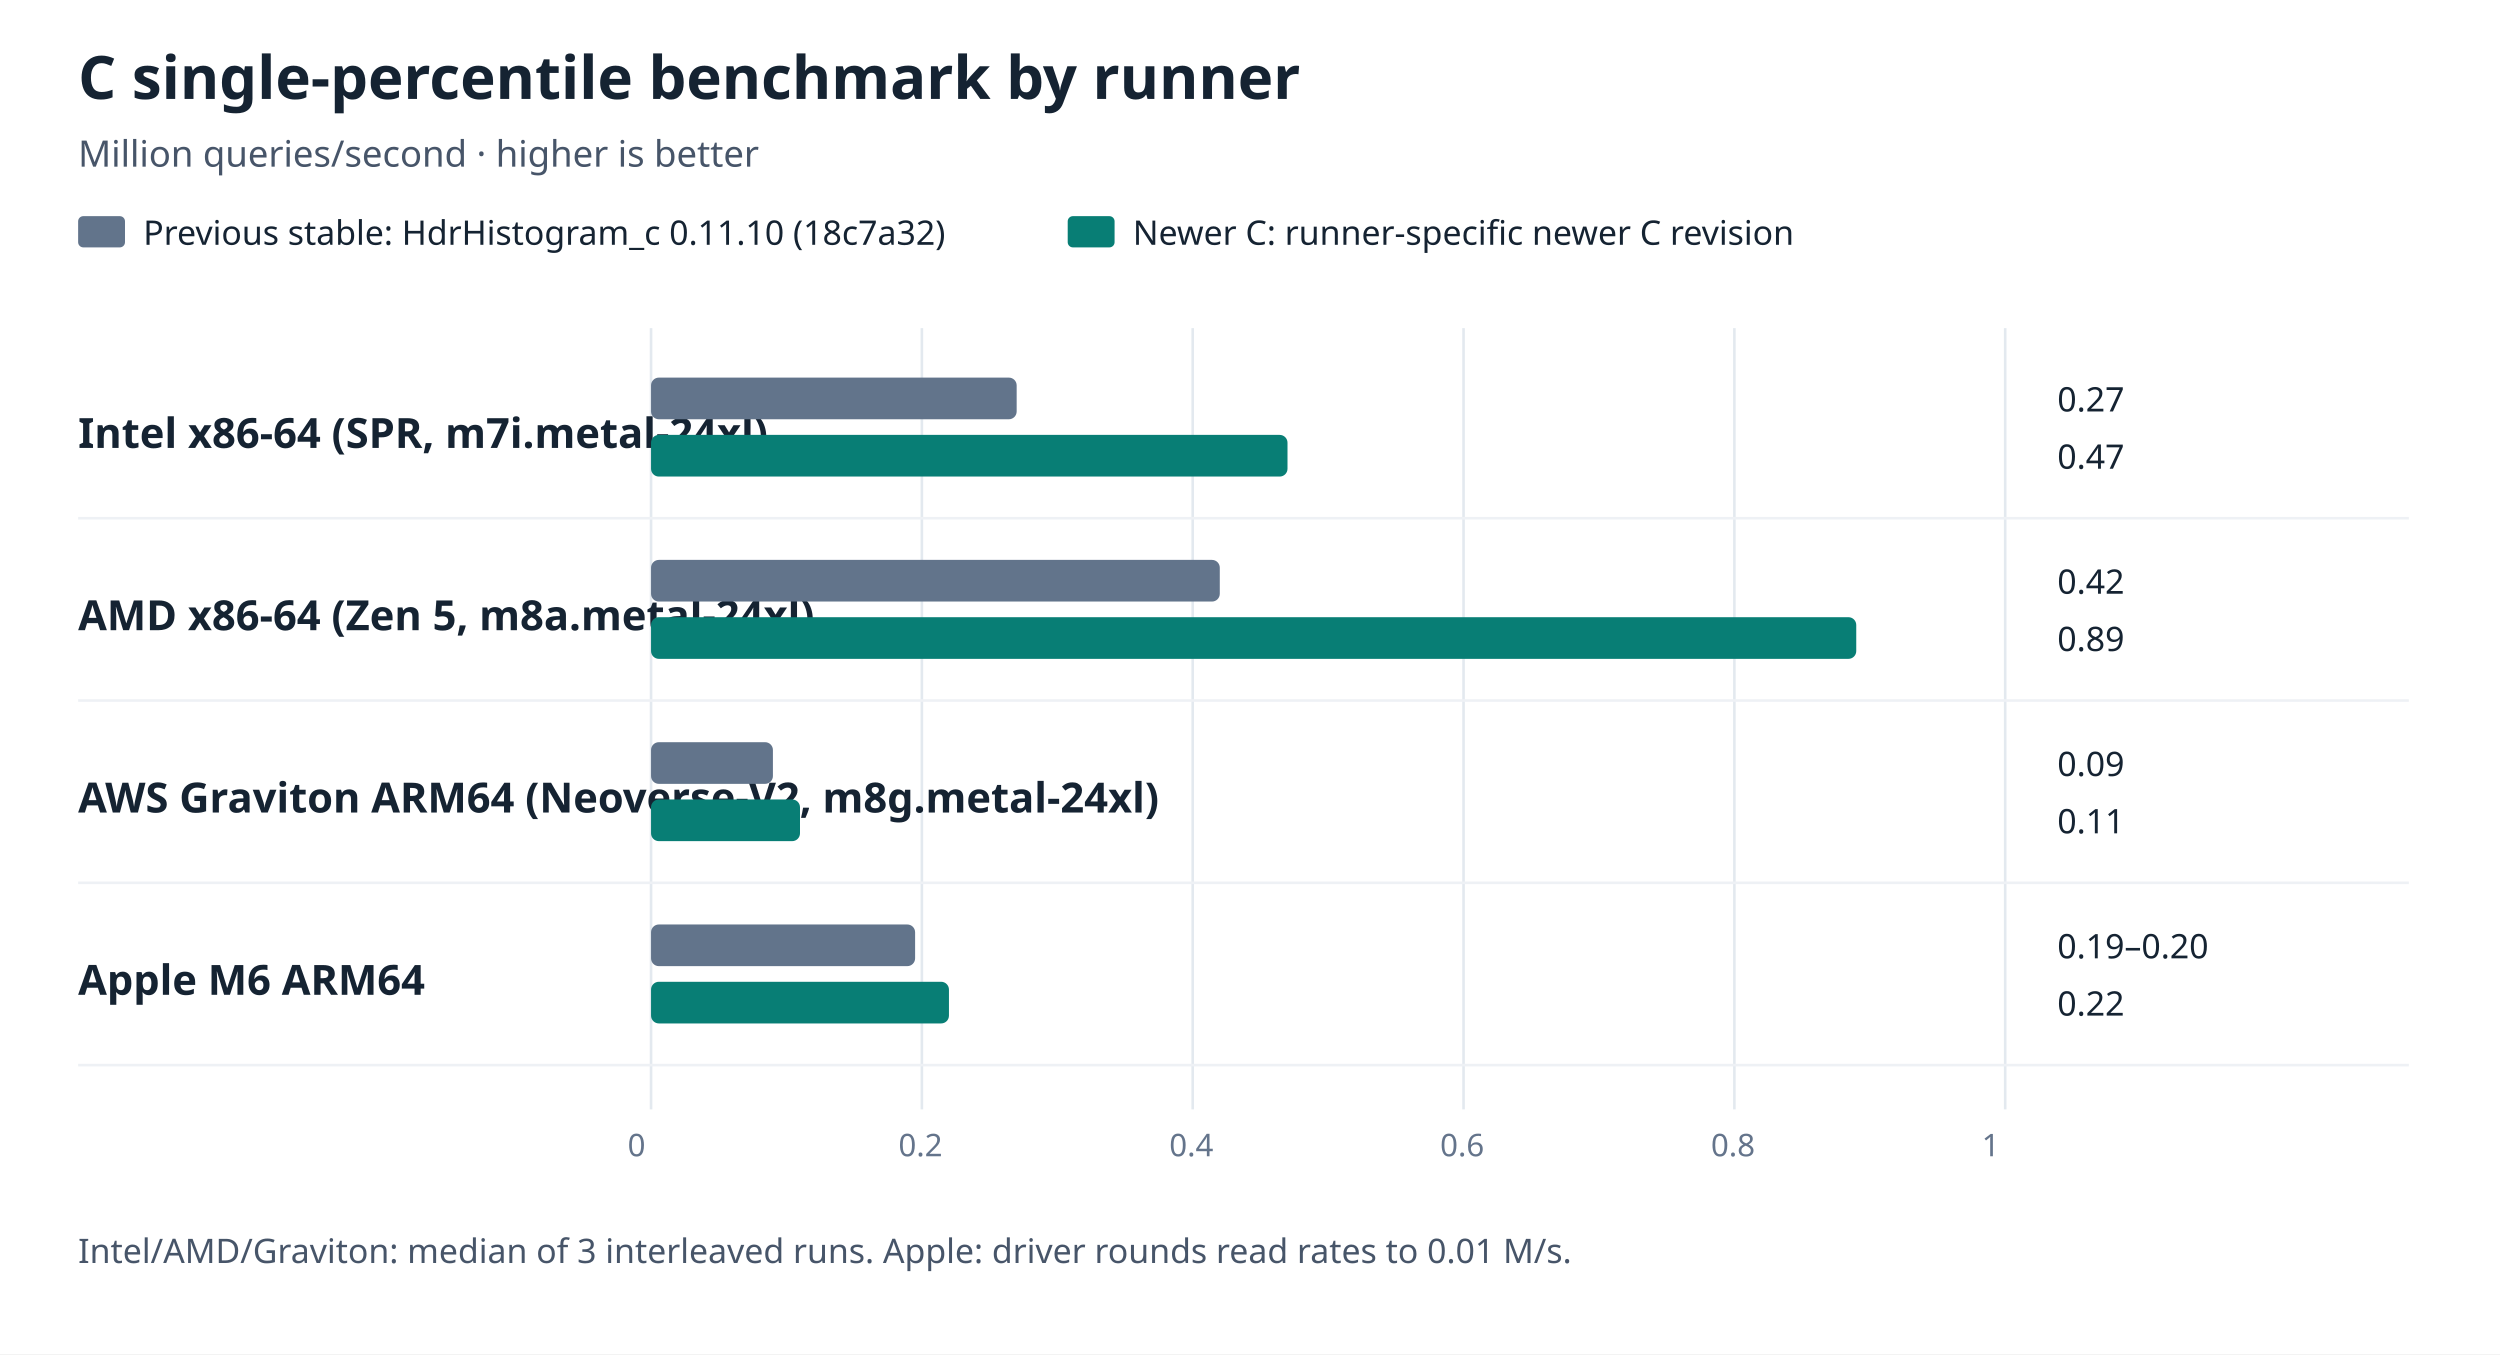
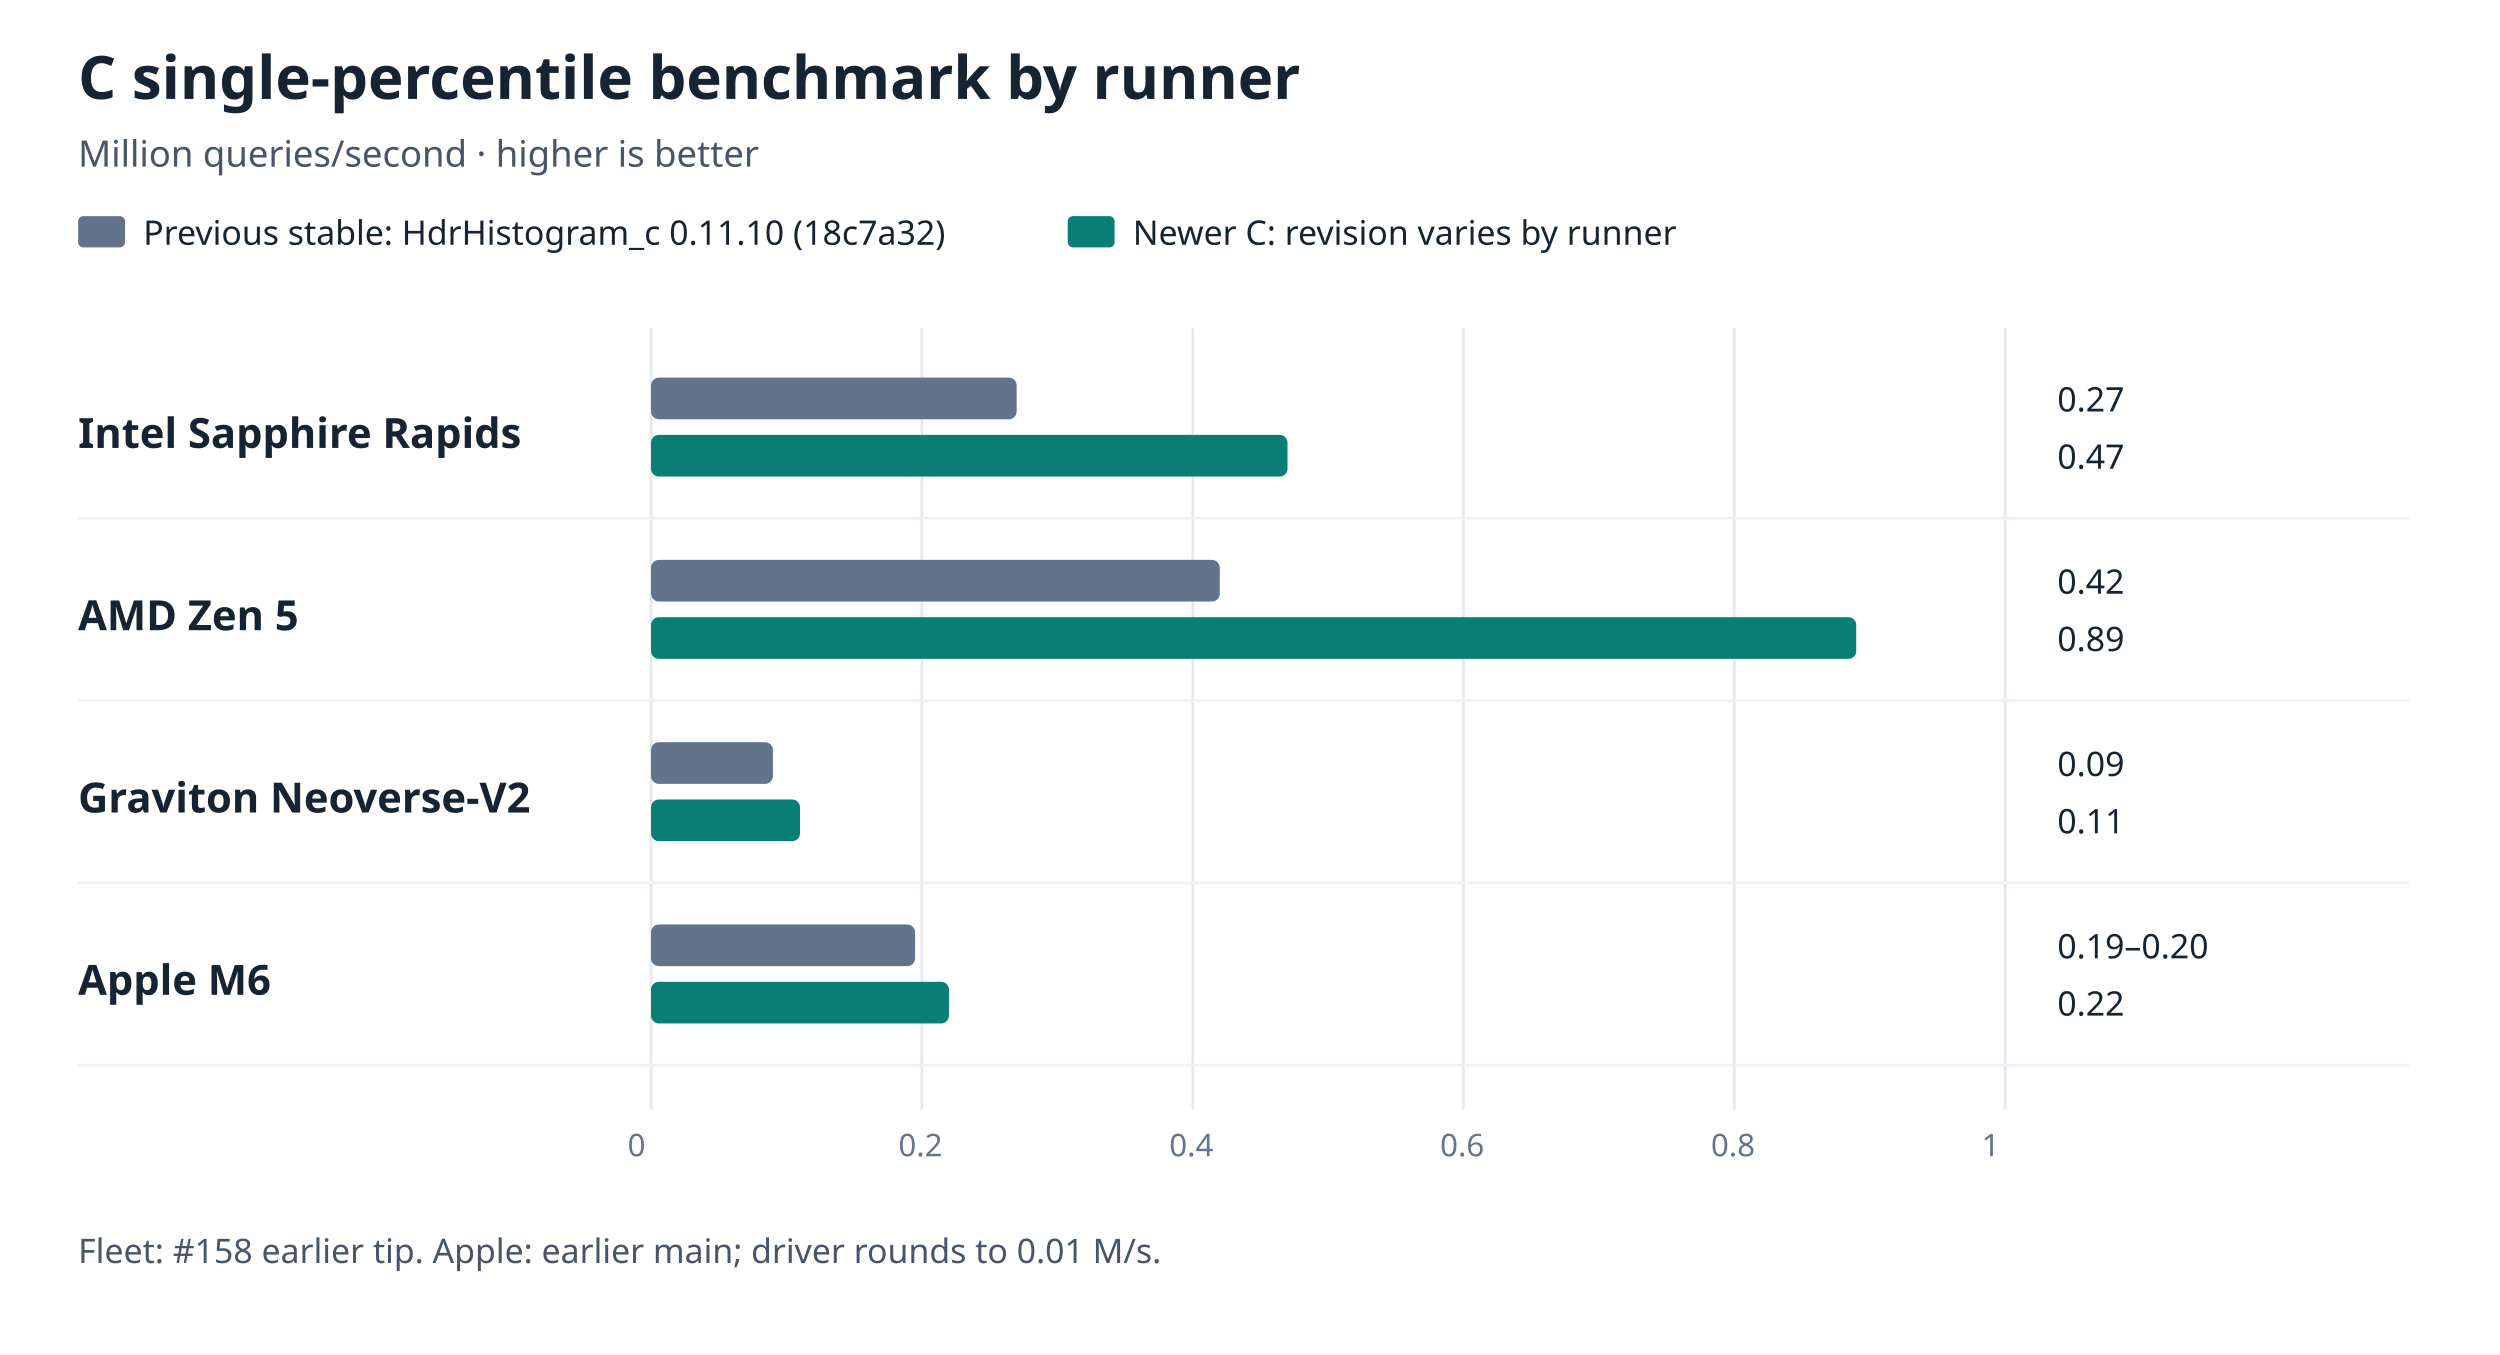
<svg xmlns="http://www.w3.org/2000/svg" width="960" height="520" viewBox="0 0 960 520" role="img" aria-label="C single-percentile benchmark by runner: previous stable version versus newer C revision by runner">
  <rect width="960" height="520" fill="#ffffff" />
  <text x="30" y="38" fill="#152332" font-size="23" font-weight="bold" font-family="system-ui, sans-serif">C single-percentile benchmark by runner</text>
  <text x="30" y="64" fill="#475569" font-size="14" font-weight="normal" font-family="system-ui, sans-serif">Million queries/second · higher is better</text>
  <rect x="30" y="83" width="18" height="12" rx="2" fill="#62748b" />
  <text x="55" y="94" fill="#152332" font-size="13" font-weight="normal" font-family="system-ui, sans-serif">Previous stable: HdrHistogram_c 0.11.10 (18c7a32)</text>
  <rect x="410" y="83" width="18" height="12" rx="2" fill="#087e75" />
-   <text x="435" y="94" fill="#152332" font-size="13" font-weight="normal" font-family="system-ui, sans-serif">Newer C: runner-specific newer C revision</text>
+   <text x="435" y="94" fill="#152332" font-size="13" font-weight="normal" font-family="system-ui, sans-serif">Newer C: revision varies by runner</text>
  <line x1="250.0" y1="126" x2="250.0" y2="426" stroke="#e3e9ef" />
  <text x="241.0" y="444" fill="#64748b" font-size="12" font-weight="normal" font-family="system-ui, sans-serif">0</text>
  <line x1="354.0" y1="126" x2="354.0" y2="426" stroke="#e3e9ef" />
  <text x="345.0" y="444" fill="#64748b" font-size="12" font-weight="normal" font-family="system-ui, sans-serif">0.2</text>
  <line x1="458.0" y1="126" x2="458.0" y2="426" stroke="#e3e9ef" />
  <text x="449.0" y="444" fill="#64748b" font-size="12" font-weight="normal" font-family="system-ui, sans-serif">0.4</text>
  <line x1="562.0" y1="126" x2="562.0" y2="426" stroke="#e3e9ef" />
  <text x="553.0" y="444" fill="#64748b" font-size="12" font-weight="normal" font-family="system-ui, sans-serif">0.6</text>
  <line x1="666.0" y1="126" x2="666.0" y2="426" stroke="#e3e9ef" />
  <text x="657.0" y="444" fill="#64748b" font-size="12" font-weight="normal" font-family="system-ui, sans-serif">0.8</text>
  <line x1="770.0" y1="126" x2="770.0" y2="426" stroke="#e3e9ef" />
  <text x="761.0" y="444" fill="#64748b" font-size="12" font-weight="normal" font-family="system-ui, sans-serif">1</text>
-   <text x="30" y="172" fill="#152332" font-size="16" font-weight="bold" font-family="system-ui, sans-serif">Intel x86-64 (SPR, m7i.metal-24xl)</text>
+   <text x="30" y="172" fill="#152332" font-size="16" font-weight="bold" font-family="system-ui, sans-serif">Intel Sapphire Rapids</text>
  <rect x="250" y="145" width="140.40" height="16" rx="3" fill="#62748b" />
  <text x="790" y="158" fill="#152332" font-size="13" font-weight="normal" font-family="system-ui, sans-serif">0.27</text>
  <rect x="250" y="167" width="244.40" height="16" rx="3" fill="#087e75" />
  <text x="790" y="180" fill="#152332" font-size="13" font-weight="normal" font-family="system-ui, sans-serif">0.47</text>
  <line x1="30" y1="199" x2="925" y2="199" stroke="#eef1f5" />
-   <text x="30" y="242" fill="#152332" font-size="16" font-weight="bold" font-family="system-ui, sans-serif">AMD x86-64 (Zen 5, m8a.metal-24xl)</text>
+   <text x="30" y="242" fill="#152332" font-size="16" font-weight="bold" font-family="system-ui, sans-serif">AMD Zen 5</text>
  <rect x="250" y="215" width="218.40" height="16" rx="3" fill="#62748b" />
  <text x="790" y="228" fill="#152332" font-size="13" font-weight="normal" font-family="system-ui, sans-serif">0.42</text>
  <rect x="250" y="237" width="462.80" height="16" rx="3" fill="#087e75" />
  <text x="790" y="250" fill="#152332" font-size="13" font-weight="normal" font-family="system-ui, sans-serif">0.89</text>
  <line x1="30" y1="269" x2="925" y2="269" stroke="#eef1f5" />
-   <text x="30" y="312" fill="#152332" font-size="16" font-weight="bold" font-family="system-ui, sans-serif">AWS Graviton ARM64 (Neoverse-V2, m8g.metal-24xl)</text>
+   <text x="30" y="312" fill="#152332" font-size="16" font-weight="bold" font-family="system-ui, sans-serif">Graviton Neoverse-V2</text>
  <rect x="250" y="285" width="46.80" height="16" rx="3" fill="#62748b" />
  <text x="790" y="298" fill="#152332" font-size="13" font-weight="normal" font-family="system-ui, sans-serif">0.09</text>
  <rect x="250" y="307" width="57.20" height="16" rx="3" fill="#087e75" />
  <text x="790" y="320" fill="#152332" font-size="13" font-weight="normal" font-family="system-ui, sans-serif">0.11</text>
  <line x1="30" y1="339" x2="925" y2="339" stroke="#eef1f5" />
-   <text x="30" y="382" fill="#152332" font-size="16" font-weight="bold" font-family="system-ui, sans-serif">Apple M6 ARM64</text>
+   <text x="30" y="382" fill="#152332" font-size="16" font-weight="bold" font-family="system-ui, sans-serif">Apple M6</text>
  <rect x="250" y="355" width="101.40" height="16" rx="3" fill="#62748b" />
  <text x="790" y="368" fill="#152332" font-size="13" font-weight="normal" font-family="system-ui, sans-serif">0.19–0.20</text>
  <rect x="250" y="377" width="114.40" height="16" rx="3" fill="#087e75" />
  <text x="790" y="390" fill="#152332" font-size="13" font-weight="normal" font-family="system-ui, sans-serif">0.22</text>
  <line x1="30" y1="409" x2="925" y2="409" stroke="#eef1f5" />
-   <text x="30" y="485" fill="#475569" font-size="13" font-weight="normal" font-family="system-ui, sans-serif">Intel/AMD/Graviton: median of 3 interleaved runs. Apple: driver rounds read rates to 0.01 M/s.</text>
+   <text x="30" y="485" fill="#475569" font-size="13" font-weight="normal" font-family="system-ui, sans-serif">Fleet: #158 earlier tip. Apple: earlier main; driver rounds to 0.01 M/s.</text>
</svg>
